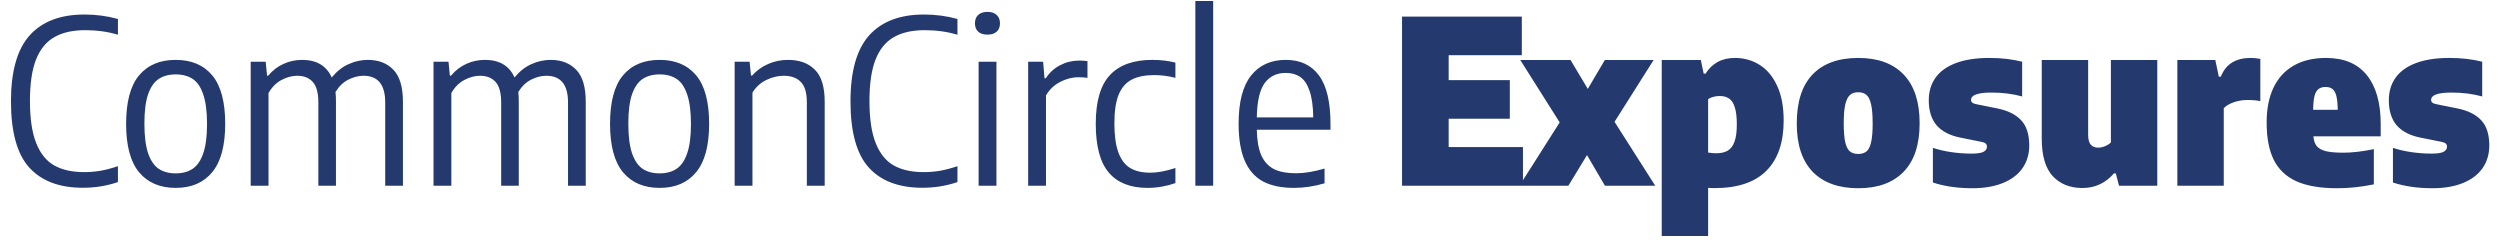
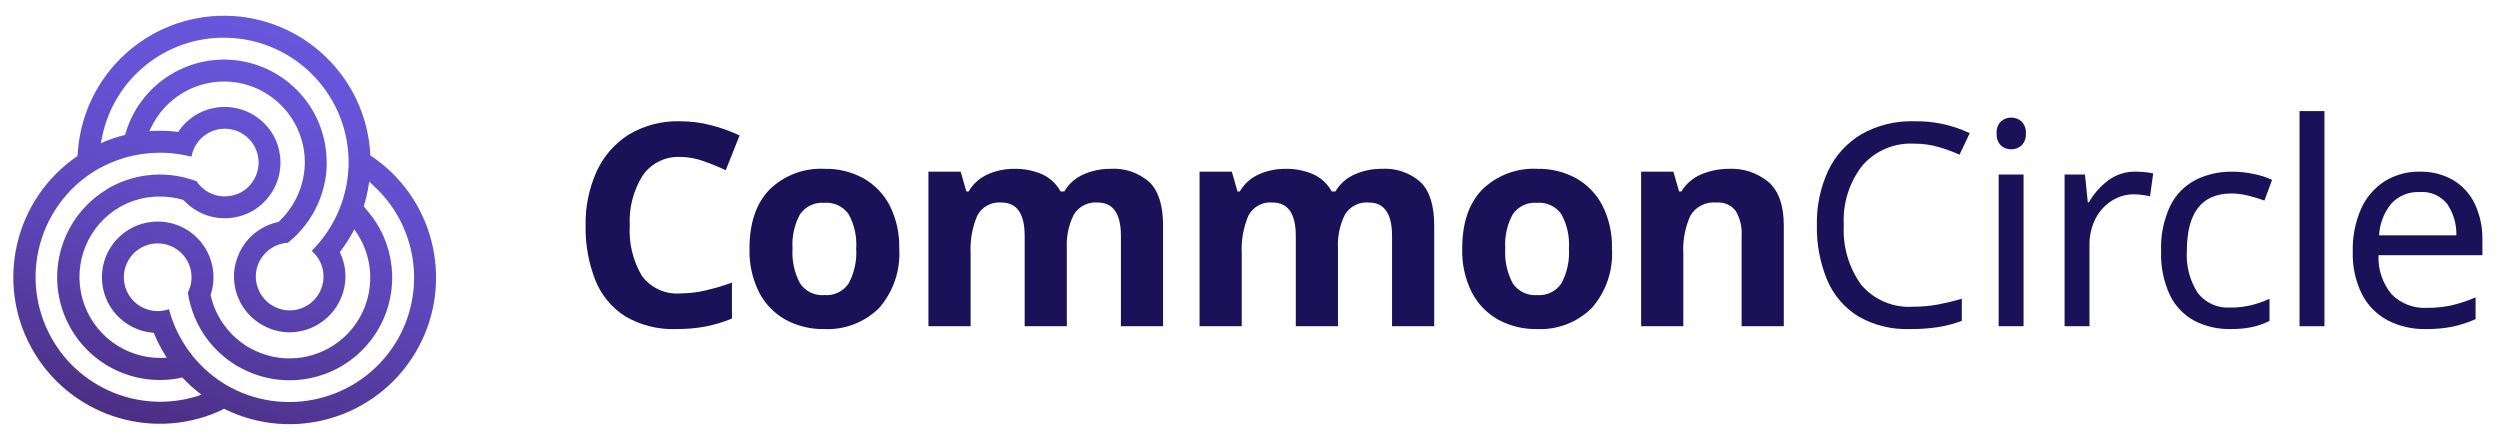
- <svg xmlns="http://www.w3.org/2000/svg" width="175" height="17" viewBox="0 0 175 17" fill="none">
-   <path d="M5.8 13.144C4.163 13.144 2.915 12.675 2.056 11.736C1.197 10.792 0.768 9.245 0.768 7.096C0.768 4.984 1.205 3.443 2.08 2.472C2.955 1.501 4.235 1.016 5.92 1.016C6.725 1.016 7.504 1.12 8.256 1.328V2.432C7.552 2.219 6.787 2.112 5.96 2.112C5.096 2.112 4.381 2.272 3.816 2.592C3.251 2.907 2.821 3.427 2.528 4.152C2.24 4.877 2.096 5.848 2.096 7.064C2.096 8.307 2.243 9.293 2.536 10.024C2.829 10.755 3.251 11.275 3.8 11.584C4.355 11.893 5.051 12.048 5.888 12.048C6.288 12.048 6.675 12.016 7.048 11.952C7.427 11.883 7.829 11.776 8.256 11.632V12.744C7.483 13.011 6.664 13.144 5.8 13.144ZM12.3 13.152C11.202 13.152 10.348 12.789 9.74 12.064C9.132 11.333 8.828 10.203 8.828 8.672C8.828 7.131 9.13 6 9.732 5.28C10.335 4.555 11.191 4.192 12.3 4.192C13.404 4.192 14.258 4.555 14.86 5.28C15.463 6.005 15.764 7.133 15.764 8.664C15.764 10.195 15.46 11.325 14.852 12.056C14.25 12.787 13.399 13.152 12.3 13.152ZM12.3 12.136C12.77 12.136 13.164 12.029 13.484 11.816C13.81 11.597 14.058 11.235 14.228 10.728C14.404 10.221 14.492 9.541 14.492 8.688C14.492 7.819 14.404 7.128 14.228 6.616C14.058 6.104 13.812 5.741 13.492 5.528C13.172 5.315 12.775 5.208 12.3 5.208C11.826 5.208 11.428 5.315 11.108 5.528C10.788 5.741 10.54 6.101 10.364 6.608C10.194 7.109 10.108 7.787 10.108 8.64C10.108 9.509 10.194 10.203 10.364 10.72C10.54 11.232 10.788 11.597 11.108 11.816C11.428 12.029 11.826 12.136 12.3 12.136ZM25.75 4.192C26.502 4.192 27.099 4.424 27.541 4.888C27.984 5.347 28.206 6.093 28.206 7.128V13H26.965V7.176C26.965 5.928 26.459 5.304 25.445 5.304C25.093 5.304 24.739 5.395 24.381 5.576C24.024 5.757 23.726 6.045 23.485 6.44C23.507 6.627 23.517 6.845 23.517 7.096V13H22.285V7.176C22.285 6.504 22.155 6.024 21.893 5.736C21.637 5.448 21.275 5.304 20.805 5.304C20.443 5.304 20.075 5.403 19.701 5.6C19.334 5.797 19.032 6.101 18.797 6.512V13H17.549V4.32H18.598L18.694 5.296H18.773C19.083 4.928 19.44 4.653 19.846 4.472C20.251 4.285 20.686 4.192 21.149 4.192C22.163 4.192 22.854 4.603 23.221 5.424C23.573 4.992 23.968 4.68 24.405 4.488C24.843 4.291 25.291 4.192 25.75 4.192ZM38.546 4.192C39.298 4.192 39.896 4.424 40.338 4.888C40.781 5.347 41.002 6.093 41.002 7.128V13H39.762V7.176C39.762 5.928 39.256 5.304 38.242 5.304C37.89 5.304 37.536 5.395 37.178 5.576C36.821 5.757 36.522 6.045 36.282 6.44C36.304 6.627 36.314 6.845 36.314 7.096V13H35.082V7.176C35.082 6.504 34.952 6.024 34.69 5.736C34.434 5.448 34.072 5.304 33.602 5.304C33.24 5.304 32.872 5.403 32.498 5.6C32.13 5.797 31.829 6.101 31.594 6.512V13H30.346V4.32H31.394L31.49 5.296H31.57C31.88 4.928 32.237 4.653 32.642 4.472C33.048 4.285 33.482 4.192 33.946 4.192C34.96 4.192 35.65 4.603 36.018 5.424C36.37 4.992 36.765 4.68 37.202 4.488C37.64 4.291 38.088 4.192 38.546 4.192ZM46.175 13.152C45.077 13.152 44.223 12.789 43.615 12.064C43.007 11.333 42.703 10.203 42.703 8.672C42.703 7.131 43.005 6 43.607 5.28C44.21 4.555 45.066 4.192 46.175 4.192C47.279 4.192 48.133 4.555 48.735 5.28C49.338 6.005 49.639 7.133 49.639 8.664C49.639 10.195 49.335 11.325 48.727 12.056C48.125 12.787 47.274 13.152 46.175 13.152ZM46.175 12.136C46.645 12.136 47.039 12.029 47.359 11.816C47.685 11.597 47.933 11.235 48.103 10.728C48.279 10.221 48.367 9.541 48.367 8.688C48.367 7.819 48.279 7.128 48.103 6.616C47.933 6.104 47.687 5.741 47.367 5.528C47.047 5.315 46.65 5.208 46.175 5.208C45.701 5.208 45.303 5.315 44.983 5.528C44.663 5.741 44.415 6.101 44.239 6.608C44.069 7.109 43.983 7.787 43.983 8.64C43.983 9.509 44.069 10.203 44.239 10.72C44.415 11.232 44.663 11.597 44.983 11.816C45.303 12.029 45.701 12.136 46.175 12.136ZM51.425 4.32H52.472L52.569 5.288H52.648C52.963 4.936 53.337 4.667 53.769 4.48C54.2 4.288 54.664 4.192 55.16 4.192C55.961 4.192 56.587 4.421 57.041 4.88C57.499 5.333 57.728 6.075 57.728 7.104V13H56.48V7.168C56.48 6.496 56.339 6.019 56.056 5.736C55.779 5.448 55.379 5.304 54.856 5.304C54.456 5.304 54.056 5.4 53.657 5.592C53.257 5.779 52.928 6.075 52.672 6.48V13H51.425V4.32ZM64.566 13.144C62.928 13.144 61.68 12.675 60.822 11.736C59.963 10.792 59.534 9.245 59.534 7.096C59.534 4.984 59.971 3.443 60.846 2.472C61.72 1.501 63 1.016 64.686 1.016C65.491 1.016 66.27 1.12 67.022 1.328V2.432C66.318 2.219 65.552 2.112 64.726 2.112C63.862 2.112 63.147 2.272 62.582 2.592C62.016 2.907 61.587 3.427 61.294 4.152C61.006 4.877 60.862 5.848 60.862 7.064C60.862 8.307 61.008 9.293 61.302 10.024C61.595 10.755 62.016 11.275 62.566 11.584C63.12 11.893 63.816 12.048 64.654 12.048C65.054 12.048 65.44 12.016 65.814 11.952C66.192 11.883 66.595 11.776 67.022 11.632V12.744C66.248 13.011 65.43 13.144 64.566 13.144ZM68.503 13V4.32H69.751V13H68.503ZM69.127 2.424C68.844 2.424 68.625 2.355 68.471 2.216C68.321 2.077 68.247 1.883 68.247 1.632C68.247 1.381 68.321 1.187 68.471 1.048C68.625 0.904 68.844 0.832 69.127 0.832C69.404 0.832 69.617 0.904 69.767 1.048C69.921 1.187 69.999 1.381 69.999 1.632C69.999 1.883 69.921 2.077 69.767 2.216C69.617 2.355 69.404 2.424 69.127 2.424ZM71.971 4.32H73.019L73.115 5.48H73.203C73.47 5.075 73.809 4.768 74.219 4.56C74.63 4.347 75.073 4.24 75.547 4.24C75.755 4.24 75.947 4.253 76.123 4.28V5.448C75.942 5.421 75.729 5.408 75.483 5.408C75.046 5.408 74.617 5.52 74.195 5.744C73.779 5.963 73.454 6.275 73.219 6.68V13H71.971V4.32ZM80.327 13.152C79.127 13.152 78.223 12.795 77.615 12.08C77.007 11.365 76.703 10.227 76.703 8.664C76.703 7.096 77.034 5.96 77.695 5.256C78.357 4.547 79.343 4.192 80.655 4.192C81.247 4.192 81.789 4.256 82.279 4.384V5.448C81.773 5.32 81.282 5.256 80.807 5.256C80.151 5.256 79.621 5.363 79.215 5.576C78.81 5.789 78.506 6.141 78.303 6.632C78.106 7.123 78.007 7.789 78.007 8.632C78.007 9.485 78.101 10.165 78.287 10.672C78.474 11.179 78.749 11.541 79.111 11.76C79.474 11.979 79.941 12.088 80.511 12.088C81.029 12.088 81.618 11.979 82.279 11.76V12.816C81.639 13.04 80.989 13.152 80.327 13.152ZM83.674 13V0.072H84.922V13H83.674ZM93.135 9.08H87.975C87.991 9.837 88.098 10.437 88.295 10.88C88.498 11.323 88.794 11.643 89.183 11.84C89.578 12.032 90.09 12.128 90.719 12.128C91.301 12.128 91.967 12.019 92.719 11.8V12.832C91.989 13.045 91.274 13.152 90.575 13.152C89.706 13.152 88.986 13.003 88.415 12.704C87.85 12.4 87.423 11.917 87.135 11.256C86.847 10.595 86.703 9.728 86.703 8.656C86.703 7.141 86.994 6.019 87.575 5.288C88.157 4.557 88.967 4.192 90.007 4.192C91.021 4.192 91.794 4.555 92.327 5.28C92.866 6.005 93.135 7.141 93.135 8.688V9.08ZM89.999 5.104C89.37 5.104 88.879 5.341 88.527 5.816C88.181 6.291 87.997 7.091 87.975 8.216H91.927C91.917 7.443 91.831 6.827 91.671 6.368C91.517 5.909 91.301 5.584 91.023 5.392C90.746 5.2 90.405 5.104 89.999 5.104ZM101.407 10.296H106.607V13H98.143V1.16H106.527V3.864H101.407V5.608H105.687V8.312H101.407V10.296ZM113.018 8.528L115.866 13H112.346L111.09 10.856L109.786 13H106.362L109.178 8.568L106.418 4.2H109.938L111.146 6.224L112.338 4.2H115.754L113.018 8.528ZM116.321 4.2H119.057L119.257 5.152H119.393C119.606 4.805 119.884 4.536 120.225 4.344C120.572 4.152 120.98 4.056 121.449 4.056C122.073 4.056 122.641 4.213 123.153 4.528C123.67 4.843 124.084 5.331 124.393 5.992C124.702 6.648 124.857 7.464 124.857 8.44C124.857 9.971 124.454 11.141 123.649 11.952C122.844 12.763 121.63 13.168 120.009 13.168C119.897 13.168 119.75 13.163 119.569 13.152V16.52H116.321V4.2ZM120.129 10.728C120.465 10.728 120.737 10.667 120.945 10.544C121.158 10.416 121.316 10.205 121.417 9.912C121.524 9.619 121.577 9.219 121.577 8.712C121.577 8.195 121.529 7.792 121.433 7.504C121.342 7.211 121.209 7.008 121.033 6.896C120.862 6.779 120.646 6.72 120.385 6.72C120.236 6.72 120.089 6.739 119.945 6.776C119.801 6.813 119.676 6.867 119.569 6.936V10.68C119.793 10.712 119.98 10.728 120.129 10.728ZM130.078 13.176C128.708 13.176 127.646 12.795 126.894 12.032C126.148 11.264 125.774 10.136 125.774 8.648C125.774 7.128 126.142 5.984 126.878 5.216C127.62 4.443 128.686 4.056 130.078 4.056C131.46 4.056 132.521 4.445 133.262 5.224C134.004 6.003 134.374 7.136 134.374 8.624C134.374 10.123 134.001 11.256 133.254 12.024C132.508 12.792 131.449 13.176 130.078 13.176ZM130.078 10.776C130.318 10.776 130.51 10.717 130.654 10.6C130.798 10.483 130.905 10.272 130.974 9.968C131.049 9.659 131.086 9.219 131.086 8.648C131.086 8.067 131.049 7.616 130.974 7.296C130.9 6.976 130.79 6.757 130.646 6.64C130.502 6.517 130.313 6.456 130.078 6.456C129.844 6.456 129.654 6.517 129.51 6.64C129.366 6.757 129.254 6.973 129.174 7.288C129.1 7.603 129.062 8.048 129.062 8.624C129.062 9.2 129.097 9.645 129.166 9.96C129.241 10.269 129.35 10.483 129.494 10.6C129.644 10.717 129.838 10.776 130.078 10.776ZM138.07 13.176C137.03 13.176 136.108 13.043 135.302 12.776V10.352C135.692 10.48 136.118 10.579 136.582 10.648C137.052 10.717 137.526 10.752 138.006 10.752C138.401 10.752 138.678 10.712 138.838 10.632C139.004 10.547 139.086 10.427 139.086 10.272C139.086 10.176 139.057 10.101 138.998 10.048C138.94 9.995 138.838 9.955 138.694 9.928L137.262 9.64C136.516 9.496 135.953 9.211 135.574 8.784C135.201 8.352 135.014 7.763 135.014 7.016C135.014 6.408 135.172 5.883 135.486 5.44C135.801 4.997 136.276 4.656 136.91 4.416C137.545 4.176 138.326 4.056 139.254 4.056C140.097 4.056 140.862 4.144 141.55 4.32V6.752C140.905 6.571 140.188 6.48 139.398 6.48C138.449 6.48 137.974 6.651 137.974 6.992C137.974 7.077 138.006 7.144 138.07 7.192C138.134 7.24 138.241 7.277 138.39 7.304L139.822 7.592C140.558 7.741 141.113 8.019 141.486 8.424C141.86 8.824 142.046 9.411 142.046 10.184C142.046 10.797 141.886 11.331 141.566 11.784C141.246 12.232 140.788 12.576 140.19 12.816C139.593 13.056 138.886 13.176 138.07 13.176ZM145.77 13.16C144.9 13.16 144.207 12.883 143.69 12.328C143.178 11.768 142.922 10.891 142.922 9.696V4.2H146.17V9.432C146.17 9.757 146.231 9.989 146.354 10.128C146.476 10.267 146.65 10.336 146.874 10.336C147.028 10.336 147.188 10.301 147.354 10.232C147.524 10.163 147.66 10.075 147.762 9.968V4.2H151.01V13H148.33L148.106 12.136H147.978C147.386 12.819 146.65 13.16 145.77 13.16ZM152.415 4.2H155.071L155.319 5.368H155.455C155.641 4.909 155.911 4.576 156.263 4.368C156.615 4.16 157.036 4.056 157.527 4.056C157.745 4.056 157.977 4.077 158.223 4.12V7.08C157.983 7.027 157.681 7 157.319 7C156.983 7 156.663 7.053 156.359 7.16C156.055 7.267 155.823 7.405 155.663 7.576V13H152.415V4.2ZM166.649 9.544H161.937C161.964 9.843 162.044 10.072 162.177 10.232C162.31 10.392 162.524 10.509 162.817 10.584C163.11 10.653 163.521 10.688 164.049 10.688C164.652 10.688 165.358 10.605 166.169 10.44V12.904C165.294 13.085 164.438 13.176 163.601 13.176C162.433 13.176 161.486 13.016 160.761 12.696C160.041 12.371 159.51 11.872 159.169 11.2C158.833 10.528 158.665 9.651 158.665 8.568C158.665 7.629 158.822 6.824 159.137 6.152C159.457 5.475 159.926 4.957 160.545 4.6C161.169 4.237 161.929 4.056 162.825 4.056C164.084 4.056 165.036 4.459 165.681 5.264C166.326 6.064 166.649 7.203 166.649 8.68V9.544ZM162.793 6.088C162.585 6.088 162.42 6.136 162.297 6.232C162.174 6.323 162.081 6.483 162.017 6.712C161.958 6.941 161.926 7.267 161.921 7.688H163.641C163.636 7.272 163.604 6.949 163.545 6.72C163.486 6.485 163.396 6.323 163.273 6.232C163.156 6.136 162.996 6.088 162.793 6.088ZM170.274 13.176C169.234 13.176 168.311 13.043 167.506 12.776V10.352C167.895 10.48 168.322 10.579 168.786 10.648C169.255 10.717 169.73 10.752 170.21 10.752C170.604 10.752 170.882 10.712 171.042 10.632C171.207 10.547 171.29 10.427 171.29 10.272C171.29 10.176 171.26 10.101 171.202 10.048C171.143 9.995 171.042 9.955 170.898 9.928L169.466 9.64C168.719 9.496 168.156 9.211 167.778 8.784C167.404 8.352 167.218 7.763 167.218 7.016C167.218 6.408 167.375 5.883 167.69 5.44C168.004 4.997 168.479 4.656 169.114 4.416C169.748 4.176 170.53 4.056 171.457 4.056C172.3 4.056 173.066 4.144 173.754 4.32V6.752C173.108 6.571 172.391 6.48 171.602 6.48C170.652 6.48 170.178 6.651 170.178 6.992C170.178 7.077 170.21 7.144 170.274 7.192C170.338 7.24 170.444 7.277 170.594 7.304L172.026 7.592C172.762 7.741 173.316 8.019 173.69 8.424C174.063 8.824 174.25 9.411 174.25 10.184C174.25 10.797 174.09 11.331 173.77 11.784C173.45 12.232 172.991 12.576 172.394 12.816C171.796 13.056 171.09 13.176 170.274 13.176Z" fill="#24396E" />
+ <svg xmlns="http://www.w3.org/2000/svg" id="Logo" viewBox="0 0 284 50.205">
+   <defs>
+     <style>.cls-1{fill:url(#linear-gradient);}.cls-2{fill:#1b1159;}</style>
+     <linearGradient id="linear-gradient" x1="20.752" y1="49.414" x2="33.116" y2="3.268" gradientUnits="userSpaceOnUse">
+       <stop offset="0" stop-color="#4b2e83" />
+       <stop offset="0.013" stop-color="#4c2f85" />
+       <stop offset="0.306" stop-color="#5840ab" />
+       <stop offset="0.578" stop-color="#614cc6" />
+       <stop offset="0.818" stop-color="#6653d6" />
+       <stop offset="1" stop-color="#6856dc" />
+     </linearGradient>
+   </defs>
+   <path class="cls-1" d="M42.559,17.986l-.486-.325c-.002-.043-.003-.083-.006-.127a16.645,16.645,0,0,0-33.214-.41l-.056.607c-.026.018-.051.032-.077.05A16.648,16.648,0,0,0,24.779,46.769c.075-.033.149-.068.222-.105l.07-.035.378-.2c.045.022.088.045.134.067a16.648,16.648,0,0,0,16.977-28.51Zm-2.314,8.066.306.446a9.173,9.173,0,0,1-8.107,14.205,9.086,9.086,0,0,1-3.18-.741,8.963,8.963,0,0,1-1.167-.591c-.224-.136-.434-.286-.641-.438a9.095,9.095,0,0,1-2.145-2.217,9.218,9.218,0,0,1-1.375-3.147l-.014-.063.02-.062a6.326,6.326,0,0,0-6.02-8.276c-.192,0-.384.009-.575.026a6.327,6.327,0,0,0-.02,12.603l.142.013.055.132A16.706,16.706,0,0,0,18.724,40.28l.011.018c.065.105.153.233.22.337l-.55.027A9.193,9.193,0,0,1,13.678,23.478c.252-.141.517-.272.811-.401a9.07,9.07,0,0,1,3.012-.732,9.466,9.466,0,0,1,1.08-.006,9.125,9.125,0,0,1,2.194.359l.062.018.045.048a6.378,6.378,0,0,0,3.368,1.903,6.476,6.476,0,0,0,4.378-.666,6.391,6.391,0,0,0,.855-.583,6.569,6.569,0,0,0,1.823-2.353,6.466,6.466,0,0,0,.447-1.435,6.333,6.333,0,0,0,.058-1.954,6.255,6.255,0,0,0-.746-2.301c-.092-.165-.195-.322-.299-.475a6.376,6.376,0,0,0-8.326-1.96,6.26,6.26,0,0,0-2.108,1.925l-.081.117-.142-.017a16.337,16.337,0,0,0-1.935-.113c-.267,0-.536.006-.806.019-.124.006-.273.018-.397.026l.235-.491a9.2,9.2,0,0,1,8.241-5.145c.072,0,.144.001.215.003a9.194,9.194,0,0,1,8.964,9.397,9.217,9.217,0,0,1-1.069,4.049c-.132.25-.272.495-.426.73a9.259,9.259,0,0,1-1.444,1.727l-.048.044-.063.014a6.372,6.372,0,0,0-2.586,1.221,6.428,6.428,0,0,0-.766.711A6.283,6.283,0,0,0,26.997,29.19a6.154,6.154,0,0,0-.33,1.162,6.34,6.34,0,0,0,1.07,4.713,6.417,6.417,0,0,0,1.309,1.355,6.356,6.356,0,0,0,3.712,1.332,6.509,6.509,0,0,0,.974-.06,6.377,6.377,0,0,0,5.51-6.127A6.245,6.245,0,0,0,38.657,28.77l-.06-.129.087-.113a16.762,16.762,0,0,0,1.383-2.131C40.129,26.285,40.185,26.167,40.245,26.052ZM25.779,4.289A14.18,14.18,0,0,1,39.602,18.778c-.002.094-.009.186-.015.278l-.012.172a14.061,14.061,0,0,1-1.282,5.133,14.329,14.329,0,0,1-2.884,4.137,3.834,3.834,0,0,1,1.335,2.681c.007.107.011.216.008.327a3.832,3.832,0,0,1-1.86,3.2,3.769,3.769,0,0,1-3.309.313,3.898,3.898,0,0,1-.8-.4,3.898,3.898,0,0,1-1.697-2.774,3.891,3.891,0,0,1-.027-.52,3.82,3.82,0,0,1,.284-1.348l.149-.326c.047-.09.096-.179.15-.265l.042-.058c.033-.05.068-.097.103-.145l.223-.284a3.884,3.884,0,0,1,2.695-1.32,11.658,11.658,0,0,0,3.396-4.392A11.618,11.618,0,0,0,37.116,18.72c.002-.067-.002-.132-.005-.197-.002-.056-.005-.112-.005-.169a11.658,11.658,0,0,0-22.738-3.549l-.162.526c-.043.01-.086.018-.129.029a16.624,16.624,0,0,0-2.212.731c-.146.06-.283.119-.419.177l.122-.566A14.082,14.082,0,0,1,25.779,4.289Zm-3.428,40.73A14.166,14.166,0,0,1,11.247,19.135c.038-.021.076-.04.115-.059l.081-.041a14.288,14.288,0,0,1,7.598-1.661,14.455,14.455,0,0,1,2.708.427,3.835,3.835,0,0,1,1.628-2.514c.09-.061.181-.12.278-.174a3.839,3.839,0,0,1,5.707,3.013,3.862,3.862,0,0,1-.626,2.467,3.834,3.834,0,0,1-.89.948,3.952,3.952,0,0,1-.434.287,3.78,3.78,0,0,1-1.731.475l-.071.004c-.055.003-.115.006-.163.005a3.855,3.855,0,0,1-3.115-1.717,11.734,11.734,0,0,0-5.705-.669,12.004,12.004,0,0,0-4.165,1.38c-.108.06-.21.127-.312.194l-.169.109a11.665,11.665,0,0,0,8.192,21.384l.536-.119c.033.036.064.073.097.108a16.52,16.52,0,0,0,1.741,1.59q.171.136.337.262Zm22.616-6.109a14.224,14.224,0,0,1-19.464,4.709l-.145-.096a14.087,14.087,0,0,1-3.904-3.655A14.306,14.306,0,0,1,19.19,35.122a3.837,3.837,0,0,1-2.989-.186c-.097-.048-.194-.099-.288-.156a3.846,3.846,0,1,1,5.426-1.535,11.783,11.783,0,0,0,2.25,5.349,12.109,12.109,0,0,0,3.21,2.902c.129.078.259.147.391.215l.185.097A11.657,11.657,0,0,0,41.673,23.871l-.355-.443c.009-.03.02-.059.03-.089a16.516,16.516,0,0,0,.527-2.255c.025-.157.046-.308.067-.459l.42.403-.001.004A14.136,14.136,0,0,1,44.967,38.91Z" />
+   <path class="cls-2" d="M77.296,17.829a4.918,4.918,0,0,0-4.277,2.09A9.762,9.762,0,0,0,71.54,25.643a10.032,10.032,0,0,0,1.367,5.676,4.925,4.925,0,0,0,4.389,2.01,12.571,12.571,0,0,0,2.798-.322,27.505,27.505,0,0,0,3.055-.9V36.19a16.434,16.434,0,0,1-2.99.901,17.374,17.374,0,0,1-3.312.289,10.667,10.667,0,0,1-5.852-1.463,8.671,8.671,0,0,1-3.377-4.116,16.174,16.174,0,0,1-1.093-6.19,14.296,14.296,0,0,1,1.254-6.142,9.707,9.707,0,0,1,3.65-4.181,10.79,10.79,0,0,1,5.868-1.511,13.938,13.938,0,0,1,3.425.434,18.264,18.264,0,0,1,3.296,1.174l-1.576,3.955A25.171,25.171,0,0,0,79.852,18.28,7.774,7.774,0,0,0,77.296,17.829Z" />
+   <path class="cls-2" d="M102.152,28.248A9.322,9.322,0,0,1,99.853,35a8.287,8.287,0,0,1-6.254,2.38,8.835,8.835,0,0,1-4.357-1.061,7.487,7.487,0,0,1-3.006-3.103,10.402,10.402,0,0,1-1.094-4.969q0-4.373,2.283-6.72a8.342,8.342,0,0,1,6.27-2.348,8.813,8.813,0,0,1,4.374,1.062,7.556,7.556,0,0,1,2.99,3.087A10.247,10.247,0,0,1,102.152,28.248Zm-12.122,0a7.388,7.388,0,0,0,.852,3.94,3.049,3.049,0,0,0,2.782,1.334,3.018,3.018,0,0,0,2.749-1.334,7.397,7.397,0,0,0,.852-3.94,7.221,7.221,0,0,0-.852-3.907,3.075,3.075,0,0,0-2.782-1.302,3.04,3.04,0,0,0-2.749,1.302A7.213,7.213,0,0,0,90.03,28.248Z" />
+   <path class="cls-2" d="M126.08,19.179a6.128,6.128,0,0,1,4.518,1.528q1.527,1.528,1.528,4.904V37.059h-4.791V26.801q0-3.794-2.637-3.795a2.89,2.89,0,0,0-2.702,1.35,7.691,7.691,0,0,0-.803,3.891v8.811h-4.791V26.801q0-3.794-2.637-3.795a2.801,2.801,0,0,0-2.749,1.495,9.739,9.739,0,0,0-.756,4.293v8.264h-4.791V19.502h3.666l.643,2.251h.257a4.709,4.709,0,0,1,2.202-1.962,7.216,7.216,0,0,1,2.91-.611,7.65,7.65,0,0,1,3.264.627,4.553,4.553,0,0,1,2.074,1.946h.418A4.685,4.685,0,0,1,123.137,19.79,7.445,7.445,0,0,1,126.08,19.179Z" />
+   <path class="cls-2" d="M156.881,19.179a6.129,6.129,0,0,1,4.518,1.528q1.527,1.528,1.528,4.904V37.059h-4.791V26.801q0-3.794-2.637-3.795a2.89,2.89,0,0,0-2.702,1.35,7.692,7.692,0,0,0-.803,3.891v8.811h-4.791V26.801q0-3.794-2.637-3.795a2.801,2.801,0,0,0-2.749,1.495,9.739,9.739,0,0,0-.756,4.293v8.264h-4.791V19.502h3.666l.643,2.251h.257a4.709,4.709,0,0,1,2.202-1.962,7.215,7.215,0,0,1,2.91-.611,7.65,7.65,0,0,1,3.264.627,4.553,4.553,0,0,1,2.074,1.946h.418a4.685,4.685,0,0,1,2.235-1.962A7.444,7.444,0,0,1,156.881,19.179Z" />
+   <path class="cls-2" d="M183.118,28.248A9.323,9.323,0,0,1,180.818,35a8.287,8.287,0,0,1-6.254,2.38,8.835,8.835,0,0,1-4.357-1.061,7.488,7.488,0,0,1-3.007-3.103,10.403,10.403,0,0,1-1.094-4.969q0-4.373,2.283-6.72a8.342,8.342,0,0,1,6.27-2.348,8.814,8.814,0,0,1,4.374,1.062,7.556,7.556,0,0,1,2.99,3.087A10.246,10.246,0,0,1,183.118,28.248Zm-12.122,0a7.388,7.388,0,0,0,.852,3.94,3.049,3.049,0,0,0,2.782,1.334,3.018,3.018,0,0,0,2.749-1.334,7.398,7.398,0,0,0,.852-3.94,7.222,7.222,0,0,0-.852-3.907,3.075,3.075,0,0,0-2.782-1.302,3.04,3.04,0,0,0-2.749,1.302A7.212,7.212,0,0,0,170.995,28.248Z" />
+   <path class="cls-2" d="M196.401,19.179a6.541,6.541,0,0,1,4.534,1.528q1.703,1.528,1.704,4.904V37.059h-4.791V26.801a4.919,4.919,0,0,0-.675-2.846,2.464,2.464,0,0,0-2.155-.948,3.085,3.085,0,0,0-2.991,1.495,9.24,9.24,0,0,0-.803,4.293v8.264h-4.791V19.502h3.666l.643,2.251h.257a4.834,4.834,0,0,1,2.299-1.962A7.993,7.993,0,0,1,196.401,19.179Z" />
+   <path class="cls-2" d="M217.396,16.318a7.264,7.264,0,0,0-5.821,2.476,10.088,10.088,0,0,0-2.122,6.785,10.604,10.604,0,0,0,1.977,6.77,7.116,7.116,0,0,0,5.933,2.492,15.136,15.136,0,0,0,2.83-.257q1.349-.257,2.668-.643v2.508a14.031,14.031,0,0,1-2.653.707,20.42,20.42,0,0,1-3.264.225,10.97,10.97,0,0,1-5.852-1.447,8.901,8.901,0,0,1-3.521-4.116,15.468,15.468,0,0,1-1.174-6.27,14.028,14.028,0,0,1,1.27-6.127,9.565,9.565,0,0,1,3.746-4.148,11.43,11.43,0,0,1,6.014-1.495,13.997,13.997,0,0,1,6.334,1.351l-1.158,2.443a18.304,18.304,0,0,0-2.363-.868A9.978,9.978,0,0,0,217.396,16.318Z" />
+   <path class="cls-2" d="M228.495,13.36a1.694,1.694,0,0,1,1.142.434,1.724,1.724,0,0,1,.498,1.367,1.722,1.722,0,0,1-.498,1.367,1.69,1.69,0,0,1-1.142.435,1.714,1.714,0,0,1-1.19-.435,1.752,1.752,0,0,1-.482-1.367,1.755,1.755,0,0,1,.482-1.367A1.718,1.718,0,0,1,228.495,13.36Zm1.383,6.463V37.059h-2.83V19.823Z" />
+   <path class="cls-2" d="M242.576,19.502c.322,0,.665.016,1.029.048a8.381,8.381,0,0,1,.997.145l-.353,2.605a9.068,9.068,0,0,0-.933-.161,7.647,7.647,0,0,0-.932-.065,4.586,4.586,0,0,0-2.477.724,5.213,5.213,0,0,0-1.849,2.025,6.388,6.388,0,0,0-.691,3.039v9.197h-2.83V19.823h2.316l.321,3.151h.129a8.151,8.151,0,0,1,2.139-2.443A4.987,4.987,0,0,1,242.576,19.502Z" />
+   <path class="cls-2" d="M253.38,37.38a8.63,8.63,0,0,1-4.083-.932,6.556,6.556,0,0,1-2.782-2.894,10.898,10.898,0,0,1-1.013-5.016,11.138,11.138,0,0,1,1.045-5.177,6.604,6.604,0,0,1,2.878-2.926,9.025,9.025,0,0,1,4.148-.932,11.674,11.674,0,0,1,2.524.274,8.841,8.841,0,0,1,2.01.658l-.869,2.348a16.695,16.695,0,0,0-1.8-.547,8.003,8.003,0,0,0-1.93-.257q-5.081,0-5.08,6.528a7.873,7.873,0,0,0,1.238,4.775,4.303,4.303,0,0,0,3.681,1.656,9.676,9.676,0,0,0,2.477-.29,12.055,12.055,0,0,0,1.994-.707v2.508a8.077,8.077,0,0,1-1.913.691A11.381,11.381,0,0,1,253.38,37.38Z" />
+   <path class="cls-2" d="M264.057,37.059h-2.83V12.62h2.83Z" />
+   <path class="cls-2" d="M274.893,19.502a7.234,7.234,0,0,1,3.795.964,6.306,6.306,0,0,1,2.46,2.717A9.278,9.278,0,0,1,282,27.283v1.704H270.199a6.502,6.502,0,0,0,1.495,4.454,5.218,5.218,0,0,0,4.003,1.528,12.516,12.516,0,0,0,2.91-.306,16.426,16.426,0,0,0,2.621-.884v2.476a13.448,13.448,0,0,1-2.604.853,14.96,14.96,0,0,1-3.055.273,9.065,9.065,0,0,1-4.342-.997,6.974,6.974,0,0,1-2.909-2.958,10.231,10.231,0,0,1-1.045-4.855,11.38,11.38,0,0,1,.948-4.856,7.214,7.214,0,0,1,2.669-3.119A7.305,7.305,0,0,1,274.893,19.502Zm-.031,2.315a4.09,4.09,0,0,0-3.2,1.303,6.133,6.133,0,0,0-1.399,3.617h8.778a6.044,6.044,0,0,0-1.029-3.554A3.638,3.638,0,0,0,274.861,21.816Z" />
</svg>
